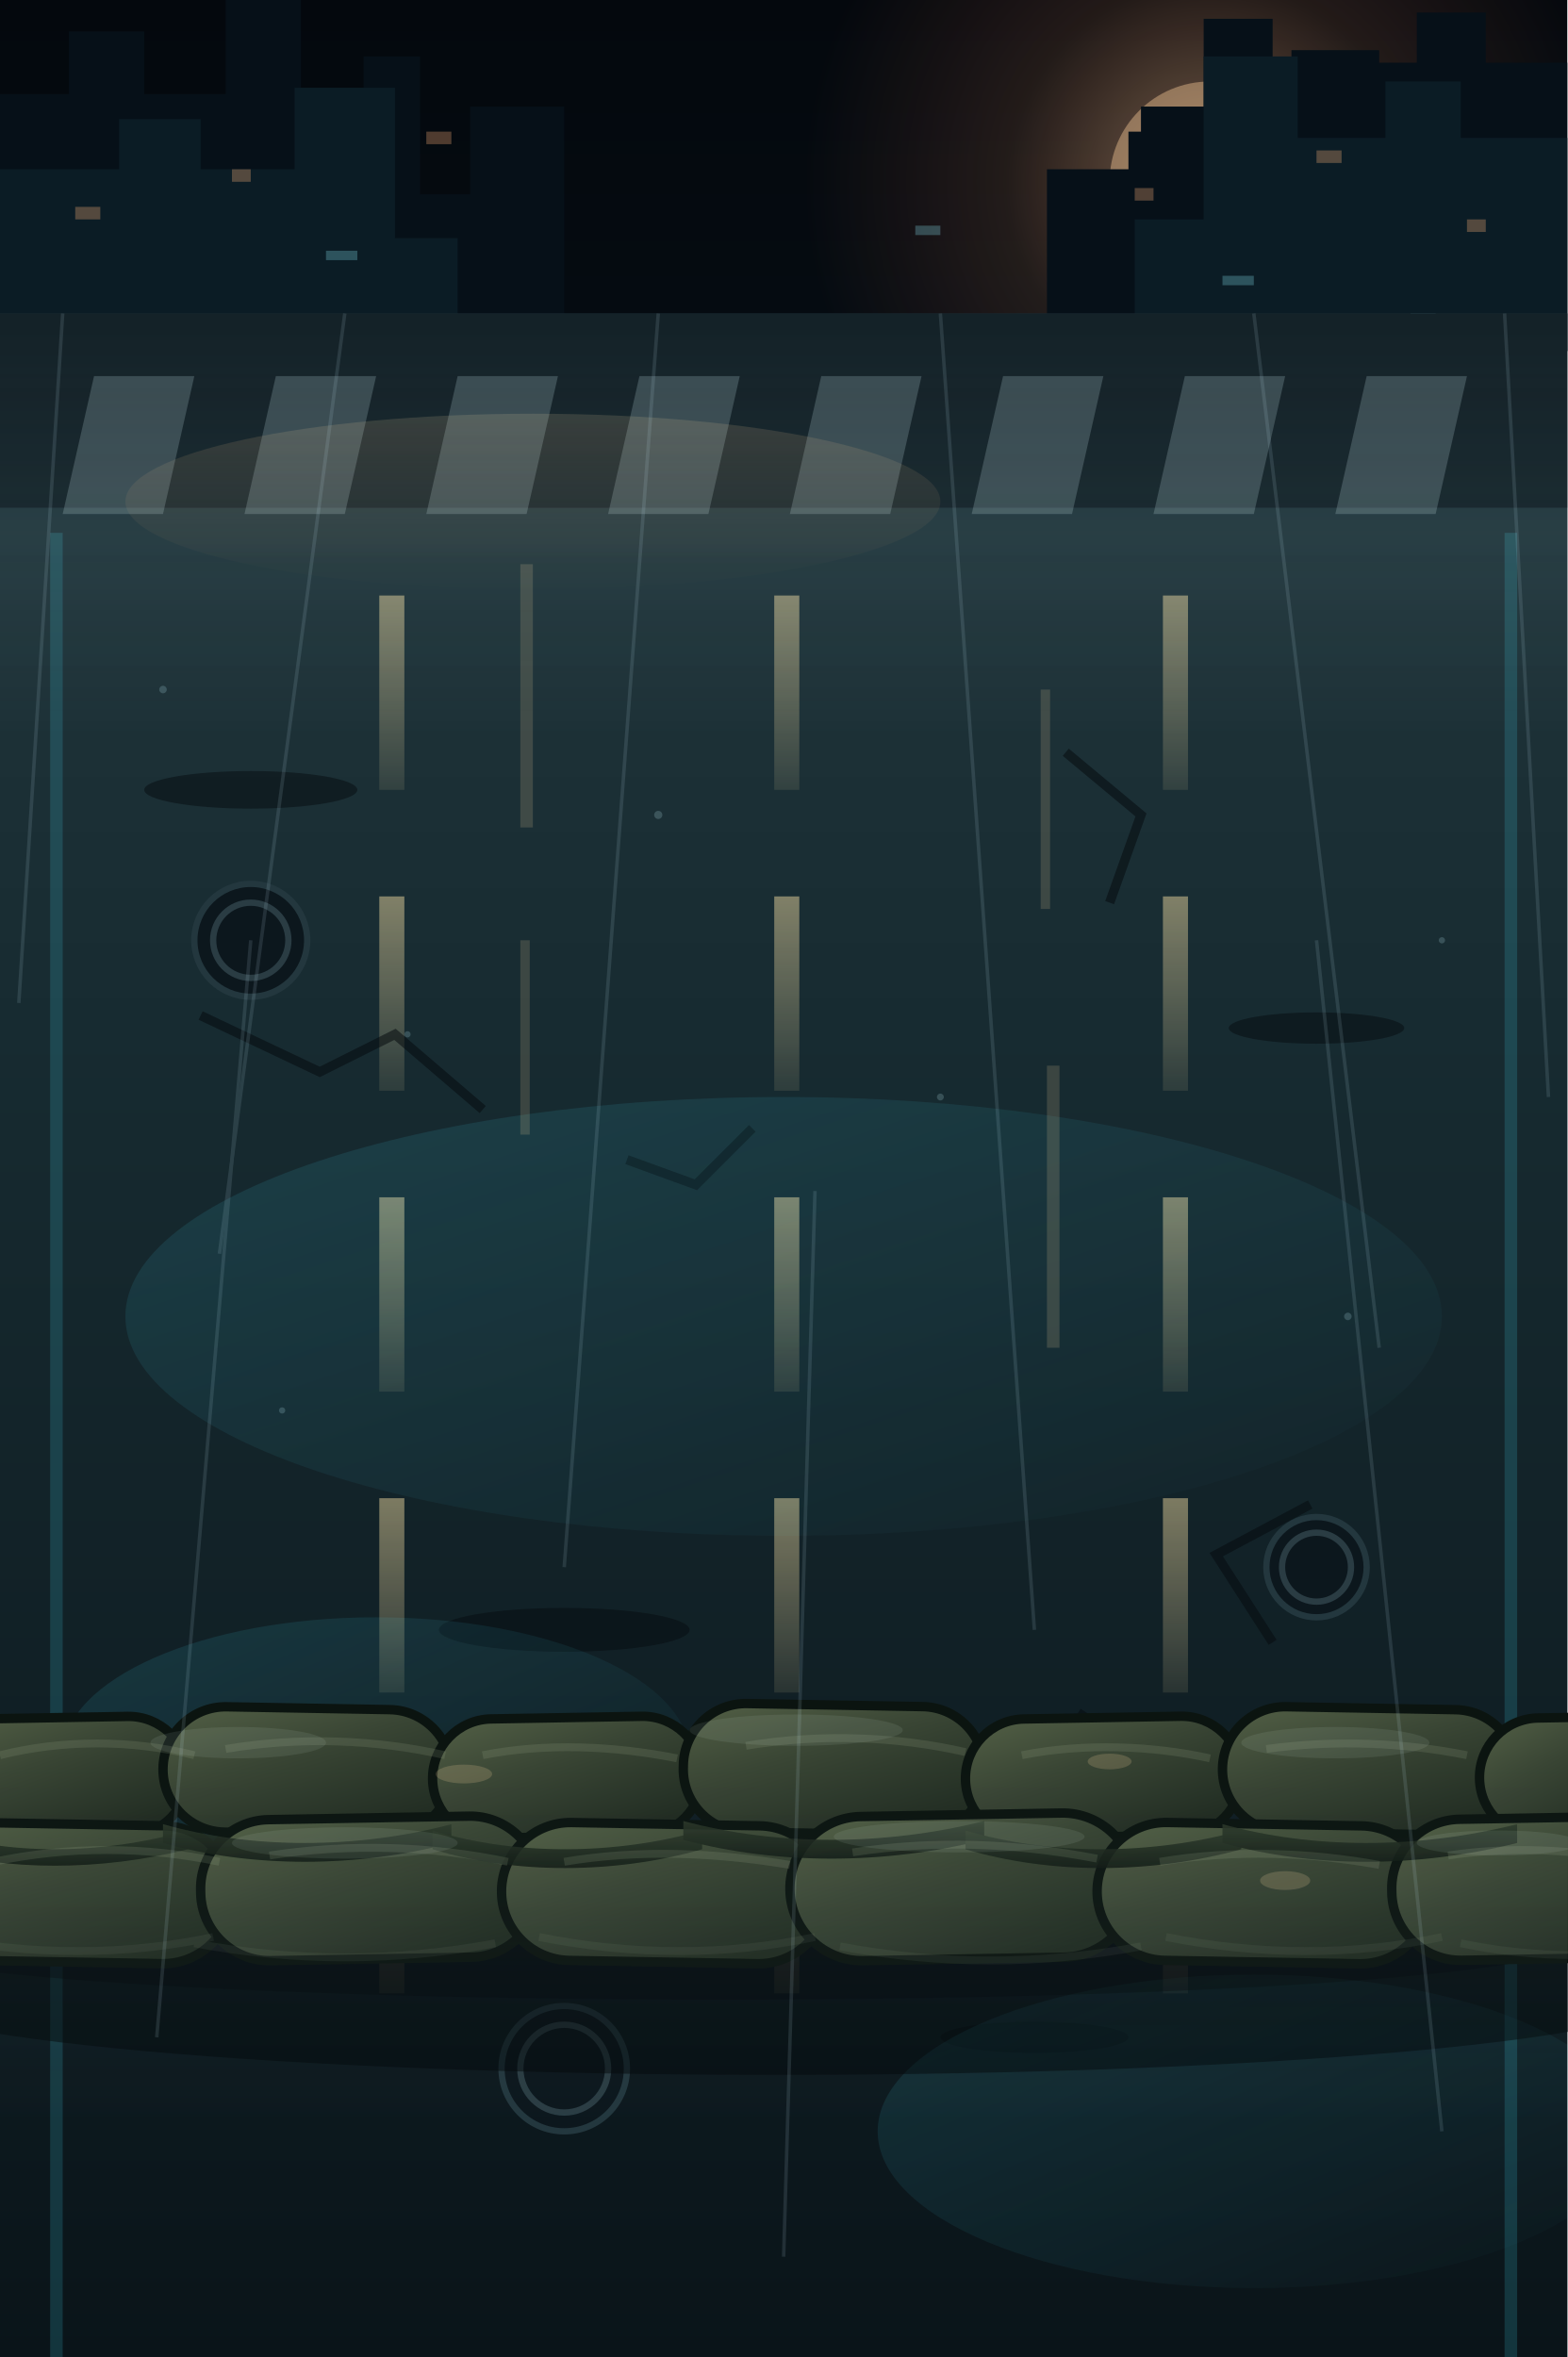
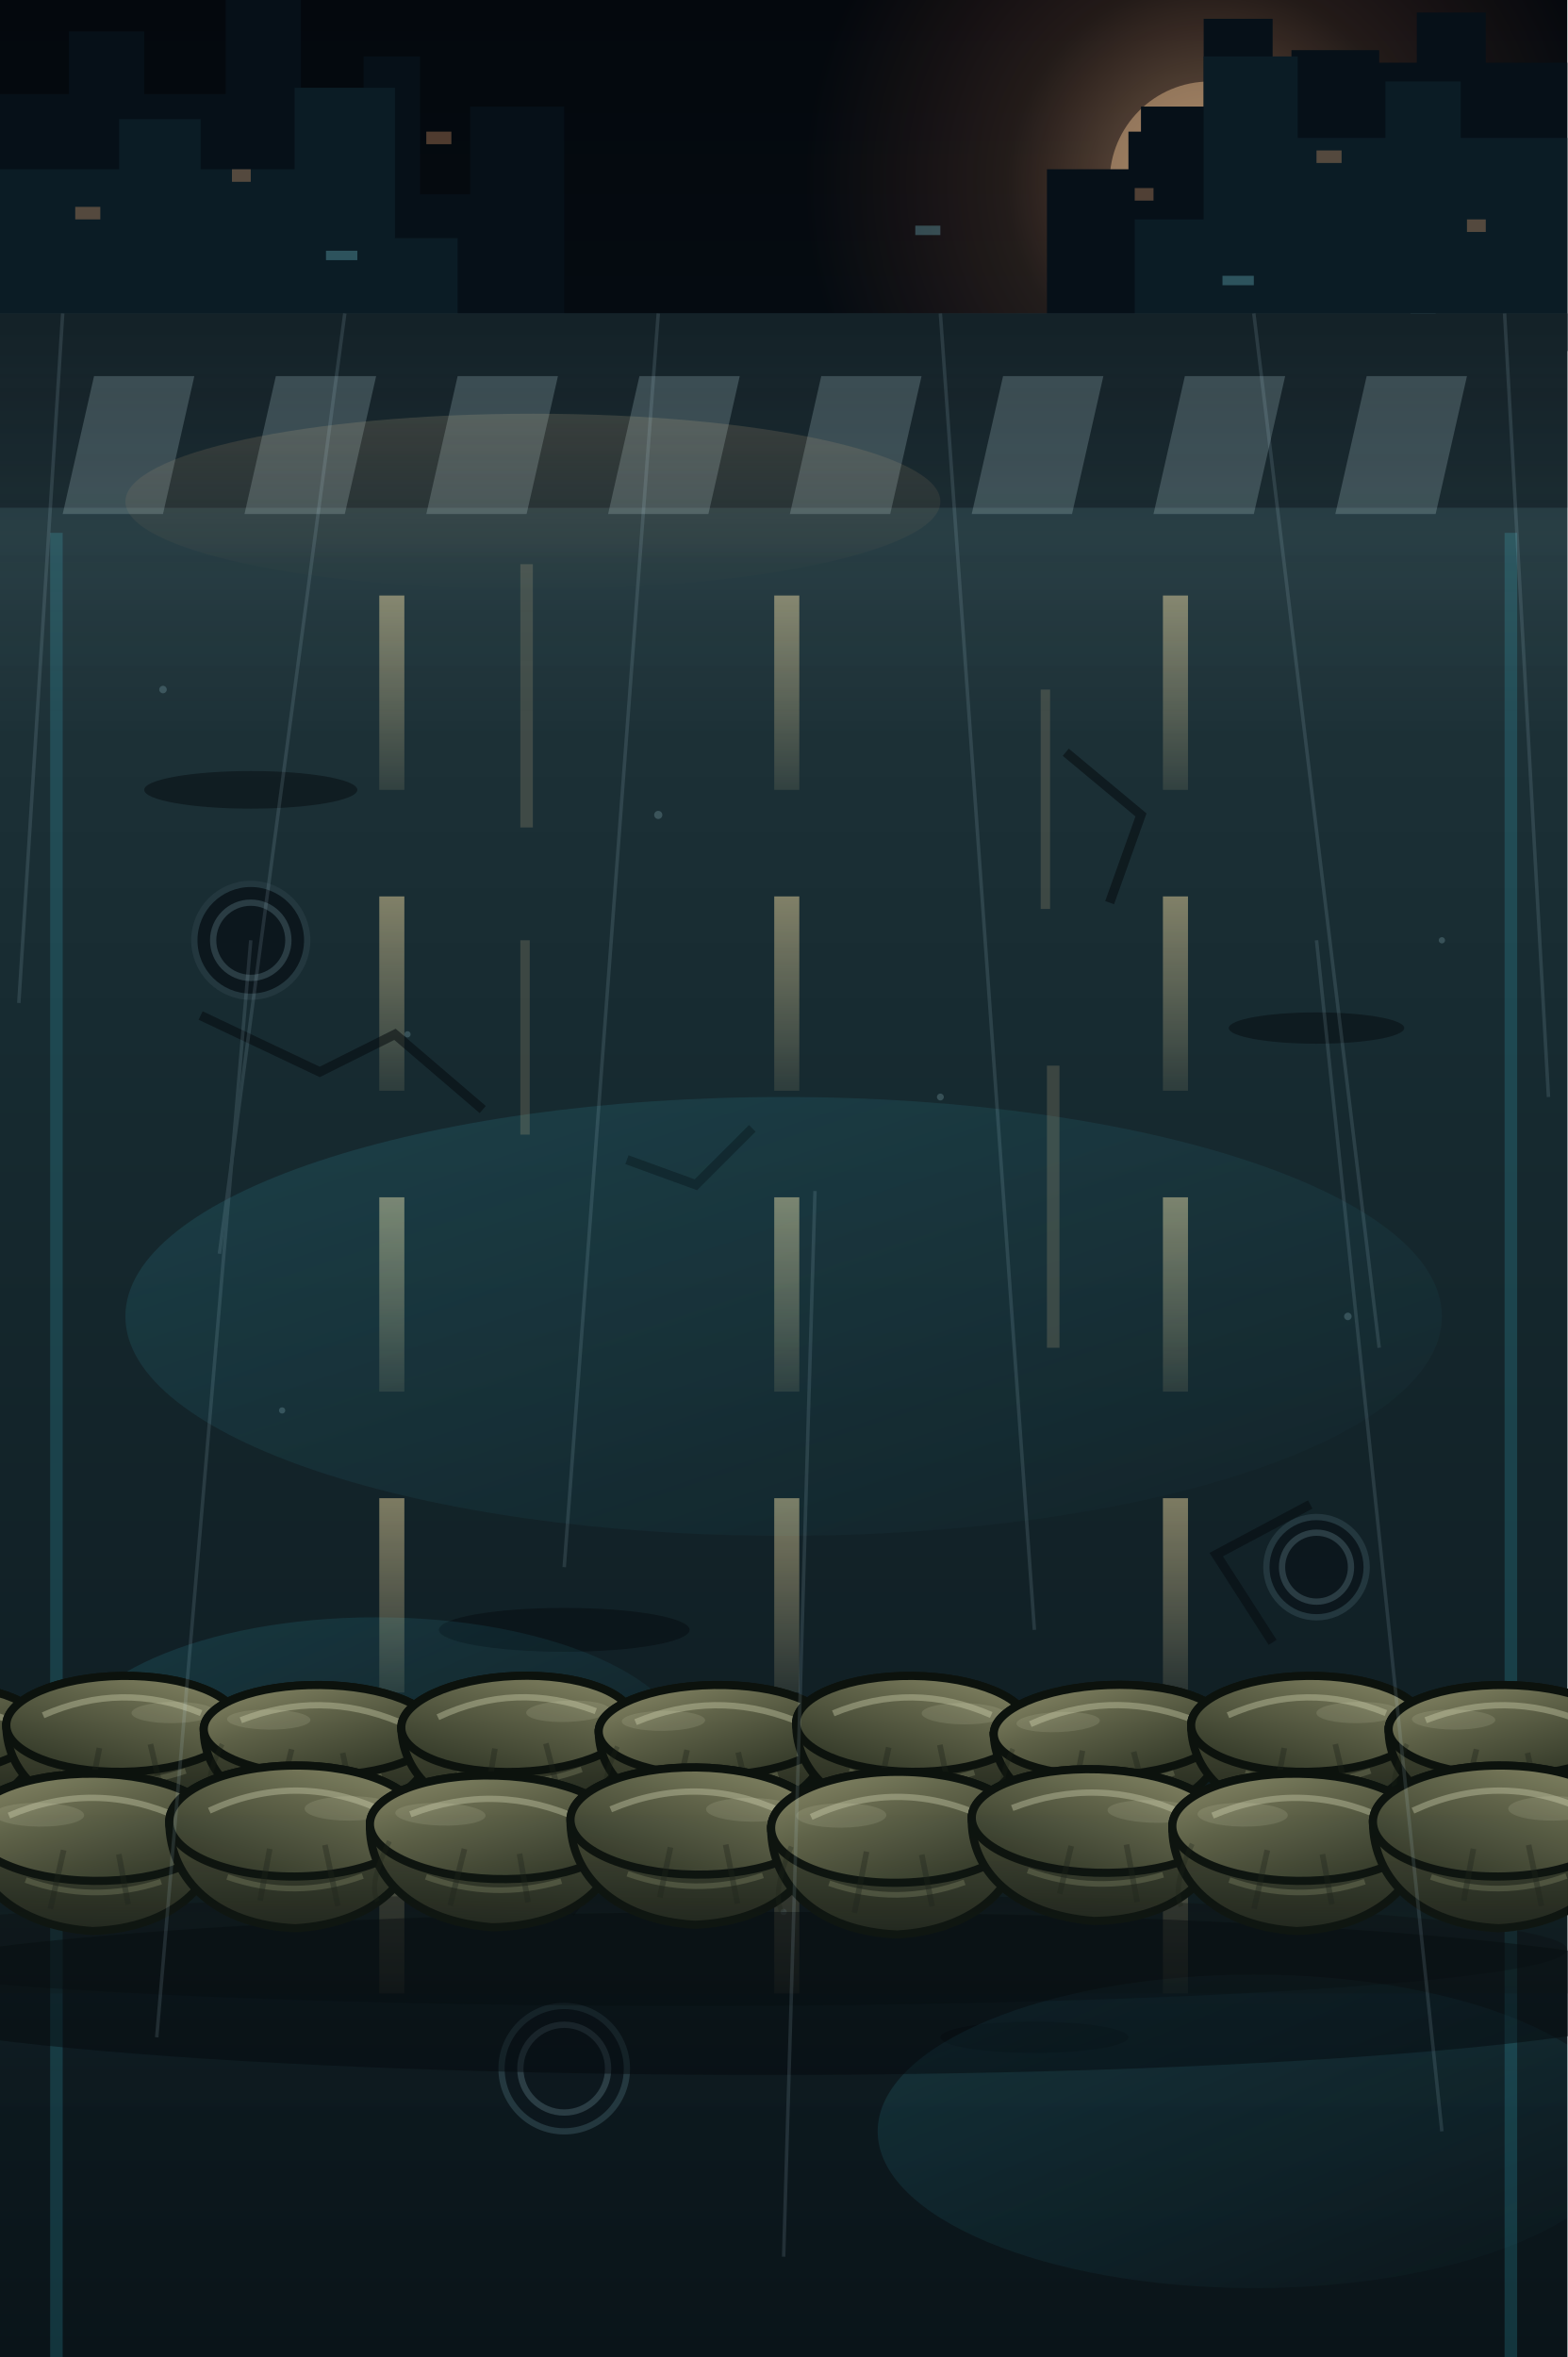
<svg xmlns="http://www.w3.org/2000/svg" width="500" height="752" viewBox="0 0 500 752">
  <defs>
    <linearGradient id="sky" x1="0" y1="0" x2="0" y2="1">
      <stop offset="0" stop-color="#04080d" />
      <stop offset="0.55" stop-color="#08151d" />
      <stop offset="1" stop-color="#10242c" />
    </linearGradient>
    <linearGradient id="road" x1="0" y1="0" x2="0" y2="1">
      <stop offset="0" stop-color="#24383e" />
      <stop offset="0.35" stop-color="#172b31" />
      <stop offset="1" stop-color="#0a1419" />
    </linearGradient>
    <radialGradient id="sun" cx="0.5" cy="0.5" r="0.5">
      <stop offset="0" stop-color="#ffd6a4" stop-opacity="0.45" />
      <stop offset="0.5" stop-color="#ff9d68" stop-opacity="0.12" />
      <stop offset="1" stop-color="#ff7a5c" stop-opacity="0" />
    </radialGradient>
    <linearGradient id="fog" x1="0" y1="0" x2="0" y2="1">
      <stop offset="0" stop-color="#b7e9f2" stop-opacity="0" />
      <stop offset="0.5" stop-color="#b7e9f2" stop-opacity="0.08" />
      <stop offset="1" stop-color="#b7e9f2" stop-opacity="0" />
    </linearGradient>
    <linearGradient id="wet" x1="0" y1="0" x2="1" y2="1">
      <stop offset="0" stop-color="#46e3ff" stop-opacity="0.12" />
      <stop offset="1" stop-color="#46e3ff" stop-opacity="0" />
    </linearGradient>
    <linearGradient id="warm" x1="0" y1="0" x2="0" y2="1">
      <stop offset="0" stop-color="#ffd9a1" stop-opacity="0.28" />
      <stop offset="1" stop-color="#ff9d5c" stop-opacity="0" />
    </linearGradient>
    <linearGradient id="line" x1="0" y1="0" x2="0" y2="1">
      <stop offset="0" stop-color="#ffe6a8" stop-opacity="0.45" />
      <stop offset="0.5" stop-color="#ffe6a8" stop-opacity="0.28" />
      <stop offset="1" stop-color="#ffe6a8" stop-opacity="0.1" />
    </linearGradient>
    <linearGradient id="bagTop" x1="0" y1="0" x2="0.7" y2="1">
-       <stop offset="0" stop-color="#536046" />
-       <stop offset="0.45" stop-color="#394534" />
-       <stop offset="1" stop-color="#1f2a20" />
+       <stop offset="0" stop-color="#8a8a68" />
+       <stop offset="0.45" stop-color="#5f6248" />
+       <stop offset="1" stop-color="#343a29" />
    </linearGradient>
    <linearGradient id="bagFront" x1="0" y1="0" x2="0" y2="1">
-       <stop offset="0" stop-color="#2b3829" />
-       <stop offset="1" stop-color="#101a14" />
+       <stop offset="0" stop-color="#4b4f38" />
+       <stop offset="1" stop-color="#20251b" />
    </linearGradient>
  </defs>
  <rect width="500" height="752" fill="url(#sky)" />
  <circle cx="386" cy="58" r="130" fill="url(#sun)" />
  <circle cx="386" cy="58" r="32" fill="#ffcf9a" opacity="0.4" />
  <g fill="#061018">
    <path d="M0 112V30h22V10h24v20h26V0h24v40h20V18h18v72h28v22z" />
    <path d="M500 112V20h-26V4h-22v16h-26v22h-20V6h-22v36h-24v40h-22v30z" />
    <path d="M66 112V62h34v-22h22v22h28V34h30v78z" />
    <path d="M334 112V54h30v-20h22v20h26v-38h28v58h26v38z" />
  </g>
  <g fill="#0b1c25">
    <path d="M0 112V54h38v-16h26v16h30V28h32v48h20v36z" />
    <path d="M500 112V44h-34V26h-24v18h-28V18h-30v52h-22v42z" />
  </g>
  <g fill="#ffb37a" opacity="0.3">
    <rect x="24" y="66" width="8" height="4" />
    <rect x="74" y="54" width="6" height="4" />
    <rect x="136" y="42" width="8" height="4" />
    <rect x="362" y="60" width="6" height="4" />
    <rect x="420" y="48" width="8" height="4" />
    <rect x="468" y="70" width="6" height="4" />
  </g>
  <g fill="#8ff0ff" opacity="0.26">
    <rect x="104" y="80" width="10" height="3" />
    <rect x="292" y="72" width="8" height="3" />
    <rect x="390" y="88" width="10" height="3" />
    <rect x="450" y="100" width="8" height="3" />
  </g>
  <path d="M0 100h500v652H0z" fill="url(#road)" />
  <path d="M0 100h500v62H0z" fill="#081116" opacity="0.55" />
  <g fill="#cfe9ef" opacity="0.2">
    <polygon points="30,120 62,120 52,164 20,164" />
    <polygon points="88,120 120,120 110,164 78,164" />
    <polygon points="146,120 178,120 168,164 136,164" />
    <polygon points="204,120 236,120 226,164 194,164" />
    <polygon points="262,120 294,120 284,164 252,164" />
    <polygon points="320,120 352,120 342,164 310,164" />
    <polygon points="378,120 410,120 400,164 368,164" />
    <polygon points="436,120 468,120 458,164 426,164" />
  </g>
  <g fill="url(#line)">
    <rect x="121" y="190" width="8" height="62" />
    <rect x="121" y="286" width="8" height="62" />
    <rect x="121" y="382" width="8" height="62" />
    <rect x="121" y="478" width="8" height="62" />
    <rect x="121" y="574" width="8" height="62" />
    <rect x="247" y="190" width="8" height="62" />
    <rect x="247" y="286" width="8" height="62" />
    <rect x="247" y="382" width="8" height="62" />
    <rect x="247" y="478" width="8" height="62" />
    <rect x="247" y="574" width="8" height="62" />
    <rect x="371" y="190" width="8" height="62" />
    <rect x="371" y="286" width="8" height="62" />
    <rect x="371" y="382" width="8" height="62" />
    <rect x="371" y="478" width="8" height="62" />
    <rect x="371" y="574" width="8" height="62" />
  </g>
  <g fill="#46e3ff" opacity="0.16">
    <rect x="16" y="170" width="4" height="582" />
    <rect x="480" y="170" width="4" height="582" />
  </g>
  <g fill="#050b0f" opacity="0.5">
    <ellipse cx="80" cy="252" rx="34" ry="6" />
    <ellipse cx="420" cy="328" rx="28" ry="5" />
    <ellipse cx="180" cy="520" rx="40" ry="7" />
    <ellipse cx="330" cy="650" rx="30" ry="5" />
  </g>
  <g fill="none" stroke="#050b0f" stroke-width="3" opacity="0.55">
    <path d="M64 324l38 18 24-12 28 24M418 480l-30 16 18 28M116 600l28-18 40 28M340 240l24 20-10 28" />
    <path d="M200 370l22 8 18-18M306 560l26 8 14-22" />
  </g>
  <g fill="#0c171d" stroke="#23373e" stroke-width="2">
    <circle cx="80" cy="300" r="18" />
    <circle cx="420" cy="500" r="16" />
    <circle cx="180" cy="660" r="20" />
  </g>
  <g fill="none" stroke="#47616a" stroke-width="2" opacity="0.5">
    <circle cx="80" cy="300" r="12" />
    <circle cx="420" cy="500" r="11" />
    <circle cx="180" cy="660" r="14" />
  </g>
  <g fill="url(#wet)">
    <ellipse cx="250" cy="420" rx="210" ry="70" />
    <ellipse cx="120" cy="560" rx="100" ry="44" />
    <ellipse cx="400" cy="680" rx="120" ry="50" />
  </g>
  <g fill="url(#warm)" opacity="0.5">
    <ellipse cx="170" cy="160" rx="130" ry="28" />
  </g>
  <g fill="#ffd9a1" opacity="0.16">
    <rect x="166" y="180" width="4" height="84" />
    <rect x="166" y="300" width="3" height="62" />
    <rect x="332" y="220" width="3" height="70" />
    <rect x="334" y="340" width="4" height="90" />
  </g>
  <g fill="#b9e8f2" opacity="0.2">
    <circle cx="52" cy="220" r="1.2" />
    <circle cx="130" cy="330" r="1" />
    <circle cx="210" cy="260" r="1.3" />
    <circle cx="300" cy="350" r="1.1" />
    <circle cx="430" cy="420" r="1.2" />
    <circle cx="90" cy="450" r="1" />
    <circle cx="360" cy="560" r="1.3" />
    <circle cx="250" cy="610" r="1" />
    <circle cx="460" cy="300" r="1" />
  </g>
  <g>
-     <ellipse cx="248" cy="636" rx="286" ry="26" fill="#02070a" opacity="0.5" />
-     <ellipse cx="230" cy="620" rx="270" ry="18" fill="#02070a" opacity="0.35" />
-     <g stroke="#0b1410" stroke-width="3">
-       <g>
-         <rect x="-22" y="548" width="82" height="38" rx="19" fill="url(#bagTop)" transform="rotate(-1 19 567)" />
-         <rect x="52" y="545" width="92" height="40" rx="20" fill="url(#bagTop)" transform="rotate(1 98 565)" />
-         <rect x="138" y="548" width="86" height="38" rx="19" fill="url(#bagTop)" transform="rotate(-1 181 567)" />
-         <rect x="218" y="544" width="96" height="41" rx="20" fill="url(#bagTop)" transform="rotate(1 266 564)" />
-         <rect x="308" y="548" width="88" height="38" rx="19" fill="url(#bagTop)" transform="rotate(-1 352 567)" />
-         <rect x="390" y="545" width="94" height="40" rx="20" fill="url(#bagTop)" transform="rotate(1 437 565)" />
-         <rect x="472" y="548" width="52" height="38" rx="19" fill="url(#bagTop)" transform="rotate(-1 498 567)" />
-       </g>
-       <g>
-         <rect x="-28" y="582" width="102" height="44" rx="22" fill="url(#bagTop)" transform="rotate(1 23 604)" />
-         <rect x="64" y="580" width="108" height="45" rx="22" fill="url(#bagTop)" transform="rotate(-1 118 602)" />
-         <rect x="160" y="582" width="104" height="44" rx="22" fill="url(#bagTop)" transform="rotate(1 212 604)" />
-         <rect x="252" y="579" width="110" height="46" rx="23" fill="url(#bagTop)" transform="rotate(-1 307 602)" />
-         <rect x="350" y="582" width="106" height="44" rx="22" fill="url(#bagTop)" transform="rotate(1 403 604)" />
-         <rect x="444" y="580" width="94" height="45" rx="22" fill="url(#bagTop)" transform="rotate(-1 491 602)" />
-       </g>
-     </g>
-     <g fill="url(#bagFront)" opacity="0.85">
-       <path d="M-22 584c24 8 54 8 82 0v6c-28 7-58 7-82 0z" />
-       <path d="M52 582c28 8 62 8 92 0v6c-30 8-64 8-92 0z" />
-       <path d="M138 584c26 8 58 8 86 0v6c-28 8-60 8-86 0z" />
-       <path d="M218 581c30 8 64 8 96 0v6c-32 8-66 8-96 0z" />
-       <path d="M308 584c27 8 59 8 88 0v6c-29 8-61 8-88 0z" />
-       <path d="M390 582c29 8 62 8 94 0v6c-32 8-65 8-94 0z" />
-     </g>
-     <g fill="none" stroke="#a6b595" stroke-width="2.5" opacity="0.16">
-       <path d="M0 560c20-5 42-5 62 0M72 558c24-4 48-3 70 2M154 560c20-4 42-3 62 1M238 557c24-4 48-3 70 2M326 560c20-4 42-3 60 1M404 558c22-3 44-2 64 2" />
-       <path d="M-2 594c24-5 48-5 72 0M86 592c26-4 52-3 76 2M180 594c24-4 48-3 72 1M272 591c26-4 52-3 78 2M370 594c24-4 48-3 70 1M462 592c20-3 40-2 60 2" />
-       <path d="M-20 618c30 6 60 6 88 0M62 620c32 6 64 6 96 0M172 618c30 6 60 6 88 0M268 621c32 6 64 6 96 0M372 618c30 6 60 6 88 0M466 620c24 5 48 5 70 0" opacity="0.5" />
-     </g>
-     <g fill="#d8eddc" opacity="0.09">
-       <ellipse cx="76" cy="556" rx="28" ry="5" />
-       <ellipse cx="254" cy="552" rx="34" ry="5" />
-       <ellipse cx="426" cy="556" rx="30" ry="5" />
-       <ellipse cx="110" cy="588" rx="36" ry="5" />
-       <ellipse cx="306" cy="586" rx="40" ry="5" />
-       <ellipse cx="478" cy="588" rx="26" ry="4" />
-     </g>
-     <g fill="#ffd9a1" opacity="0.18">
-       <ellipse cx="148" cy="566" rx="9" ry="3" />
-       <ellipse cx="354" cy="562" rx="7" ry="2.5" />
-       <ellipse cx="410" cy="600" rx="8" ry="3" />
+     <ellipse cx="245" cy="636" rx="300" ry="26" fill="#02070a" opacity="0.48" />
+     <ellipse cx="220" cy="622" rx="280" ry="18" fill="#02070a" opacity="0.32" />
+     <path d="M-10 552h520v84H-10z" fill="#0a0f0b" opacity="0.18" />
+     <g transform="translate(-24 552) rotate(-2.2) scale(1.0 1.0)">
+       <ellipse cx="0" cy="0" rx="37.0" ry="14.4" fill="url(#bagFront)" stroke="#0c120d" stroke-width="2.6" />
+       <path d="M-37.0 0 C-37.0 15.4 -22.9 26.9 0 27.8 C22.9 26.9 37.0 15.4 37.0 0 C21.5 -6.0 -21.5 -6.0 -37.0 0 Z" fill="url(#bagFront)" stroke="#0c120d" stroke-width="2.6" />
+       <ellipse cx="0" cy="0" rx="37.0" ry="14.4" fill="url(#bagTop)" stroke="#0c120d" stroke-width="2.6" />
+       <path d="M-25.2 -2.9 Q0 -13.0 25.2 -2.9" fill="none" stroke="#d3d5b1" stroke-width="2" opacity="0.38" />
+       <path d="M-20.0 14.4 Q0 20.6 20.0 14.4" fill="none" stroke="#9a9d7b" stroke-width="1.8" opacity="0.28" />
+       <path d="M-8.9 6.2 l-3.7 15.8 M7.4 7.2 l3.0 13.4" stroke="#1a2016" stroke-width="1.8" opacity="0.35" />
+       <path d="M-31.1 4.8 Q-37.0 16.8 -34.0 21.6" fill="none" stroke="#1a2016" stroke-width="1.6" opacity="0.28" />
+       <ellipse cx="-16.3" cy="-3.2" rx="13.3" ry="3.2" fill="#f0efcf" opacity="0.12" />
+     </g>
+     <g transform="translate(39 550) rotate(-0.8) scale(-1.0 1.0)">
+       <ellipse cx="0" cy="0" rx="37.0" ry="15.3" fill="url(#bagFront)" stroke="#0c120d" stroke-width="2.6" />
+       <path d="M-37.0 0 C-37.0 16.3 -22.9 28.6 0 29.6 C22.9 28.6 37.0 16.3 37.0 0 C21.5 -6.4 -21.5 -6.4 -37.0 0 Z" fill="url(#bagFront)" stroke="#0c120d" stroke-width="2.6" />
+       <ellipse cx="0" cy="0" rx="37.0" ry="15.3" fill="url(#bagTop)" stroke="#0c120d" stroke-width="2.6" />
+       <path d="M-25.2 -3.1 Q0 -13.8 25.2 -3.1" fill="none" stroke="#d3d5b1" stroke-width="2" opacity="0.38" />
+       <path d="M-20.0 15.3 Q0 21.9 20.0 15.3" fill="none" stroke="#9a9d7b" stroke-width="1.8" opacity="0.28" />
+       <path d="M-8.9 6.6 l-3.7 16.8 M7.4 7.6 l3.0 14.3" stroke="#1a2016" stroke-width="1.8" opacity="0.35" />
+       <path d="M-31.1 5.1 Q-37.0 17.8 -34.0 22.9" fill="none" stroke="#1a2016" stroke-width="1.6" opacity="0.28" />
+       <ellipse cx="-16.3" cy="-3.4" rx="13.3" ry="3.4" fill="#f0efcf" opacity="0.12" />
+     </g>
+     <g transform="translate(102 552) rotate(0.6) scale(1.0 1.0)">
+       <ellipse cx="0" cy="0" rx="37.0" ry="14.4" fill="url(#bagFront)" stroke="#0c120d" stroke-width="2.6" />
+       <path d="M-37.0 0 C-37.0 15.4 -22.9 26.9 0 27.8 C22.9 26.9 37.0 15.4 37.0 0 C21.5 -6.0 -21.5 -6.0 -37.0 0 Z" fill="url(#bagFront)" stroke="#0c120d" stroke-width="2.6" />
+       <ellipse cx="0" cy="0" rx="37.0" ry="14.4" fill="url(#bagTop)" stroke="#0c120d" stroke-width="2.6" />
+       <path d="M-25.2 -2.9 Q0 -13.0 25.2 -2.9" fill="none" stroke="#d3d5b1" stroke-width="2" opacity="0.38" />
+       <path d="M-20.0 14.4 Q0 20.6 20.0 14.4" fill="none" stroke="#9a9d7b" stroke-width="1.8" opacity="0.28" />
+       <path d="M-8.9 6.2 l-3.7 15.8 M7.4 7.2 l3.0 13.4" stroke="#1a2016" stroke-width="1.8" opacity="0.35" />
+       <path d="M-31.1 4.8 Q-37.0 16.8 -34.0 21.6" fill="none" stroke="#1a2016" stroke-width="1.6" opacity="0.28" />
+       <ellipse cx="-16.3" cy="-3.2" rx="13.3" ry="3.2" fill="#f0efcf" opacity="0.12" />
+     </g>
+     <g transform="translate(165 550) rotate(-2.2) scale(-1.0 1.0)">
+       <ellipse cx="0" cy="0" rx="37.0" ry="15.3" fill="url(#bagFront)" stroke="#0c120d" stroke-width="2.6" />
+       <path d="M-37.0 0 C-37.0 16.3 -22.9 28.6 0 29.6 C22.9 28.6 37.0 16.3 37.0 0 C21.5 -6.4 -21.5 -6.4 -37.0 0 Z" fill="url(#bagFront)" stroke="#0c120d" stroke-width="2.6" />
+       <ellipse cx="0" cy="0" rx="37.0" ry="15.3" fill="url(#bagTop)" stroke="#0c120d" stroke-width="2.6" />
+       <path d="M-25.2 -3.1 Q0 -13.8 25.2 -3.1" fill="none" stroke="#d3d5b1" stroke-width="2" opacity="0.38" />
+       <path d="M-20.0 15.3 Q0 21.9 20.0 15.3" fill="none" stroke="#9a9d7b" stroke-width="1.8" opacity="0.28" />
+       <path d="M-8.9 6.6 l-3.7 16.8 M7.4 7.6 l3.0 14.3" stroke="#1a2016" stroke-width="1.8" opacity="0.35" />
+       <path d="M-31.1 5.1 Q-37.0 17.8 -34.0 22.9" fill="none" stroke="#1a2016" stroke-width="1.6" opacity="0.28" />
+       <ellipse cx="-16.3" cy="-3.4" rx="13.3" ry="3.4" fill="#f0efcf" opacity="0.12" />
+     </g>
+     <g transform="translate(228 552) rotate(-0.8) scale(1.0 1.0)">
+       <ellipse cx="0" cy="0" rx="37.0" ry="14.4" fill="url(#bagFront)" stroke="#0c120d" stroke-width="2.6" />
+       <path d="M-37.0 0 C-37.0 15.4 -22.9 26.9 0 27.8 C22.9 26.9 37.0 15.4 37.0 0 C21.5 -6.0 -21.5 -6.0 -37.0 0 Z" fill="url(#bagFront)" stroke="#0c120d" stroke-width="2.6" />
+       <ellipse cx="0" cy="0" rx="37.0" ry="14.4" fill="url(#bagTop)" stroke="#0c120d" stroke-width="2.6" />
+       <path d="M-25.2 -2.9 Q0 -13.0 25.2 -2.9" fill="none" stroke="#d3d5b1" stroke-width="2" opacity="0.38" />
+       <path d="M-20.0 14.4 Q0 20.6 20.0 14.4" fill="none" stroke="#9a9d7b" stroke-width="1.8" opacity="0.28" />
+       <path d="M-8.9 6.2 l-3.7 15.8 M7.4 7.2 l3.0 13.4" stroke="#1a2016" stroke-width="1.8" opacity="0.35" />
+       <path d="M-31.1 4.8 Q-37.0 16.8 -34.0 21.6" fill="none" stroke="#1a2016" stroke-width="1.6" opacity="0.28" />
+       <ellipse cx="-16.3" cy="-3.2" rx="13.3" ry="3.2" fill="#f0efcf" opacity="0.12" />
+     </g>
+     <g transform="translate(291 550) rotate(0.6) scale(-1.0 1.0)">
+       <ellipse cx="0" cy="0" rx="37.0" ry="15.3" fill="url(#bagFront)" stroke="#0c120d" stroke-width="2.6" />
+       <path d="M-37.0 0 C-37.0 16.3 -22.9 28.6 0 29.6 C22.9 28.6 37.0 16.3 37.0 0 C21.5 -6.4 -21.5 -6.4 -37.0 0 Z" fill="url(#bagFront)" stroke="#0c120d" stroke-width="2.6" />
+       <ellipse cx="0" cy="0" rx="37.0" ry="15.3" fill="url(#bagTop)" stroke="#0c120d" stroke-width="2.6" />
+       <path d="M-25.2 -3.1 Q0 -13.8 25.2 -3.1" fill="none" stroke="#d3d5b1" stroke-width="2" opacity="0.38" />
+       <path d="M-20.0 15.3 Q0 21.9 20.0 15.3" fill="none" stroke="#9a9d7b" stroke-width="1.8" opacity="0.28" />
+       <path d="M-8.9 6.6 l-3.7 16.8 M7.4 7.6 l3.0 14.3" stroke="#1a2016" stroke-width="1.8" opacity="0.35" />
+       <path d="M-31.1 5.1 Q-37.0 17.8 -34.0 22.9" fill="none" stroke="#1a2016" stroke-width="1.6" opacity="0.28" />
+       <ellipse cx="-16.3" cy="-3.4" rx="13.3" ry="3.4" fill="#f0efcf" opacity="0.12" />
+     </g>
+     <g transform="translate(354 552) rotate(-2.2) scale(1.0 1.0)">
+       <ellipse cx="0" cy="0" rx="37.0" ry="14.4" fill="url(#bagFront)" stroke="#0c120d" stroke-width="2.6" />
+       <path d="M-37.0 0 C-37.0 15.4 -22.9 26.9 0 27.8 C22.9 26.9 37.0 15.4 37.0 0 C21.5 -6.0 -21.5 -6.0 -37.0 0 Z" fill="url(#bagFront)" stroke="#0c120d" stroke-width="2.6" />
+       <ellipse cx="0" cy="0" rx="37.0" ry="14.4" fill="url(#bagTop)" stroke="#0c120d" stroke-width="2.6" />
+       <path d="M-25.2 -2.9 Q0 -13.0 25.2 -2.9" fill="none" stroke="#d3d5b1" stroke-width="2" opacity="0.38" />
+       <path d="M-20.0 14.4 Q0 20.6 20.0 14.4" fill="none" stroke="#9a9d7b" stroke-width="1.8" opacity="0.28" />
+       <path d="M-8.9 6.2 l-3.7 15.8 M7.4 7.2 l3.0 13.4" stroke="#1a2016" stroke-width="1.8" opacity="0.35" />
+       <path d="M-31.1 4.8 Q-37.0 16.8 -34.0 21.6" fill="none" stroke="#1a2016" stroke-width="1.6" opacity="0.28" />
+       <ellipse cx="-16.3" cy="-3.2" rx="13.3" ry="3.2" fill="#f0efcf" opacity="0.12" />
+     </g>
+     <g transform="translate(417 550) rotate(-0.8) scale(-1.0 1.0)">
+       <ellipse cx="0" cy="0" rx="37.0" ry="15.3" fill="url(#bagFront)" stroke="#0c120d" stroke-width="2.6" />
+       <path d="M-37.0 0 C-37.0 16.3 -22.9 28.6 0 29.6 C22.9 28.6 37.0 16.3 37.0 0 C21.5 -6.4 -21.5 -6.4 -37.0 0 Z" fill="url(#bagFront)" stroke="#0c120d" stroke-width="2.6" />
+       <ellipse cx="0" cy="0" rx="37.0" ry="15.3" fill="url(#bagTop)" stroke="#0c120d" stroke-width="2.6" />
+       <path d="M-25.2 -3.1 Q0 -13.8 25.2 -3.1" fill="none" stroke="#d3d5b1" stroke-width="2" opacity="0.38" />
+       <path d="M-20.0 15.3 Q0 21.9 20.0 15.3" fill="none" stroke="#9a9d7b" stroke-width="1.8" opacity="0.28" />
+       <path d="M-8.9 6.6 l-3.7 16.8 M7.4 7.6 l3.0 14.3" stroke="#1a2016" stroke-width="1.8" opacity="0.35" />
+       <path d="M-31.1 5.1 Q-37.0 17.8 -34.0 22.9" fill="none" stroke="#1a2016" stroke-width="1.6" opacity="0.28" />
+       <ellipse cx="-16.3" cy="-3.4" rx="13.3" ry="3.4" fill="#f0efcf" opacity="0.12" />
+     </g>
+     <g transform="translate(480 552) rotate(0.6) scale(1.0 1.0)">
+       <ellipse cx="0" cy="0" rx="37.0" ry="14.4" fill="url(#bagFront)" stroke="#0c120d" stroke-width="2.6" />
+       <path d="M-37.0 0 C-37.0 15.4 -22.9 26.9 0 27.8 C22.9 26.9 37.0 15.4 37.0 0 C21.5 -6.0 -21.5 -6.0 -37.0 0 Z" fill="url(#bagFront)" stroke="#0c120d" stroke-width="2.6" />
+       <ellipse cx="0" cy="0" rx="37.0" ry="14.4" fill="url(#bagTop)" stroke="#0c120d" stroke-width="2.6" />
+       <path d="M-25.2 -2.9 Q0 -13.0 25.2 -2.9" fill="none" stroke="#d3d5b1" stroke-width="2" opacity="0.38" />
+       <path d="M-20.0 14.4 Q0 20.6 20.0 14.4" fill="none" stroke="#9a9d7b" stroke-width="1.8" opacity="0.28" />
+       <path d="M-8.9 6.2 l-3.7 15.8 M7.4 7.2 l3.0 13.4" stroke="#1a2016" stroke-width="1.8" opacity="0.35" />
+       <path d="M-31.1 4.8 Q-37.0 16.8 -34.0 21.6" fill="none" stroke="#1a2016" stroke-width="1.6" opacity="0.28" />
+       <ellipse cx="-16.3" cy="-3.2" rx="13.3" ry="3.2" fill="#f0efcf" opacity="0.12" />
+     </g>
+     <g transform="translate(-34 581) rotate(1.8) scale(-1.0 1.0)">
+       <ellipse cx="0" cy="0" rx="40.0" ry="16.5" fill="url(#bagFront)" stroke="#0c120d" stroke-width="2.6" />
+       <path d="M-40.0 0 C-40.0 17.6 -24.8 30.8 0 31.9 C24.8 30.8 40.0 17.6 40.0 0 C23.2 -6.9 -23.2 -6.9 -40.0 0 Z" fill="url(#bagFront)" stroke="#0c120d" stroke-width="2.6" />
+       <ellipse cx="0" cy="0" rx="40.0" ry="16.5" fill="url(#bagTop)" stroke="#0c120d" stroke-width="2.6" />
+       <path d="M-27.2 -3.3 Q0 -14.8 27.2 -3.3" fill="none" stroke="#d3d5b1" stroke-width="2" opacity="0.38" />
+       <path d="M-21.6 16.5 Q0 23.6 21.6 16.5" fill="none" stroke="#9a9d7b" stroke-width="1.8" opacity="0.28" />
+       <path d="M-9.6 7.2 l-4.0 18.2 M8.0 8.2 l3.2 15.4" stroke="#1a2016" stroke-width="1.8" opacity="0.35" />
+       <path d="M-33.6 5.5 Q-40.0 19.2 -36.8 24.8" fill="none" stroke="#1a2016" stroke-width="1.6" opacity="0.28" />
+       <ellipse cx="-17.6" cy="-3.6" rx="14.4" ry="3.6" fill="#f0efcf" opacity="0.12" />
+     </g>
+     <g transform="translate(30 583) rotate(0.7) scale(1.0 1.0)">
+       <ellipse cx="0" cy="0" rx="40.0" ry="17.1" fill="url(#bagFront)" stroke="#0c120d" stroke-width="2.6" />
+       <path d="M-40.0 0 C-40.0 18.2 -24.8 31.9 0 33.1 C24.8 31.9 40.0 18.2 40.0 0 C23.2 -7.2 -23.2 -7.2 -40.0 0 Z" fill="url(#bagFront)" stroke="#0c120d" stroke-width="2.6" />
+       <ellipse cx="0" cy="0" rx="40.0" ry="17.1" fill="url(#bagTop)" stroke="#0c120d" stroke-width="2.6" />
+       <path d="M-27.2 -3.4 Q0 -15.4 27.2 -3.4" fill="none" stroke="#d3d5b1" stroke-width="2" opacity="0.38" />
+       <path d="M-21.6 17.1 Q0 24.5 21.6 17.1" fill="none" stroke="#9a9d7b" stroke-width="1.8" opacity="0.28" />
+       <path d="M-9.6 7.4 l-4.0 18.8 M8.0 8.5 l3.2 16.0" stroke="#1a2016" stroke-width="1.8" opacity="0.35" />
+       <path d="M-33.6 5.7 Q-40.0 19.9 -36.8 25.7" fill="none" stroke="#1a2016" stroke-width="1.6" opacity="0.28" />
+       <ellipse cx="-17.6" cy="-3.8" rx="14.4" ry="3.8" fill="#f0efcf" opacity="0.12" />
+     </g>
+     <g transform="translate(94 581) rotate(-0.4) scale(-1.0 1.0)">
+       <ellipse cx="0" cy="0" rx="40.0" ry="17.7" fill="url(#bagFront)" stroke="#0c120d" stroke-width="2.6" />
+       <path d="M-40.0 0 C-40.0 18.9 -24.8 33.0 0 34.2 C24.8 33.0 40.0 18.9 40.0 0 C23.2 -7.4 -23.2 -7.4 -40.0 0 Z" fill="url(#bagFront)" stroke="#0c120d" stroke-width="2.6" />
+       <ellipse cx="0" cy="0" rx="40.0" ry="17.7" fill="url(#bagTop)" stroke="#0c120d" stroke-width="2.6" />
+       <path d="M-27.2 -3.5 Q0 -15.9 27.2 -3.5" fill="none" stroke="#d3d5b1" stroke-width="2" opacity="0.38" />
+       <path d="M-21.6 17.7 Q0 25.4 21.6 17.7" fill="none" stroke="#9a9d7b" stroke-width="1.8" opacity="0.28" />
+       <path d="M-9.6 7.7 l-4.0 19.5 M8.0 8.8 l3.2 16.5" stroke="#1a2016" stroke-width="1.8" opacity="0.35" />
+       <path d="M-33.6 5.9 Q-40.0 20.6 -36.8 26.6" fill="none" stroke="#1a2016" stroke-width="1.6" opacity="0.28" />
+       <ellipse cx="-17.6" cy="-3.9" rx="14.4" ry="3.9" fill="#f0efcf" opacity="0.12" />
+     </g>
+     <g transform="translate(158 583) rotate(1.8) scale(1.0 1.0)">
+       <ellipse cx="0" cy="0" rx="40.0" ry="16.5" fill="url(#bagFront)" stroke="#0c120d" stroke-width="2.6" />
+       <path d="M-40.0 0 C-40.0 17.6 -24.8 30.8 0 31.9 C24.8 30.8 40.0 17.6 40.0 0 C23.2 -6.9 -23.2 -6.9 -40.0 0 Z" fill="url(#bagFront)" stroke="#0c120d" stroke-width="2.6" />
+       <ellipse cx="0" cy="0" rx="40.0" ry="16.5" fill="url(#bagTop)" stroke="#0c120d" stroke-width="2.6" />
+       <path d="M-27.2 -3.3 Q0 -14.8 27.2 -3.3" fill="none" stroke="#d3d5b1" stroke-width="2" opacity="0.38" />
+       <path d="M-21.6 16.5 Q0 23.6 21.6 16.5" fill="none" stroke="#9a9d7b" stroke-width="1.8" opacity="0.28" />
+       <path d="M-9.6 7.2 l-4.0 18.2 M8.0 8.2 l3.2 15.4" stroke="#1a2016" stroke-width="1.8" opacity="0.35" />
+       <path d="M-33.6 5.5 Q-40.0 19.2 -36.8 24.8" fill="none" stroke="#1a2016" stroke-width="1.6" opacity="0.28" />
+       <ellipse cx="-17.6" cy="-3.6" rx="14.4" ry="3.6" fill="#f0efcf" opacity="0.12" />
+     </g>
+     <g transform="translate(222 581) rotate(0.7) scale(-1.0 1.0)">
+       <ellipse cx="0" cy="0" rx="40.0" ry="17.1" fill="url(#bagFront)" stroke="#0c120d" stroke-width="2.6" />
+       <path d="M-40.0 0 C-40.0 18.2 -24.8 31.9 0 33.1 C24.8 31.9 40.0 18.2 40.0 0 C23.2 -7.2 -23.2 -7.2 -40.0 0 Z" fill="url(#bagFront)" stroke="#0c120d" stroke-width="2.6" />
+       <ellipse cx="0" cy="0" rx="40.0" ry="17.1" fill="url(#bagTop)" stroke="#0c120d" stroke-width="2.6" />
+       <path d="M-27.2 -3.4 Q0 -15.4 27.2 -3.4" fill="none" stroke="#d3d5b1" stroke-width="2" opacity="0.38" />
+       <path d="M-21.6 17.1 Q0 24.5 21.6 17.1" fill="none" stroke="#9a9d7b" stroke-width="1.8" opacity="0.28" />
+       <path d="M-9.6 7.4 l-4.0 18.8 M8.0 8.5 l3.2 16.0" stroke="#1a2016" stroke-width="1.8" opacity="0.35" />
+       <path d="M-33.6 5.7 Q-40.0 19.9 -36.8 25.7" fill="none" stroke="#1a2016" stroke-width="1.6" opacity="0.28" />
+       <ellipse cx="-17.6" cy="-3.8" rx="14.4" ry="3.8" fill="#f0efcf" opacity="0.12" />
+     </g>
+     <g transform="translate(286 583) rotate(-0.4) scale(1.0 1.0)">
+       <ellipse cx="0" cy="0" rx="40.0" ry="17.7" fill="url(#bagFront)" stroke="#0c120d" stroke-width="2.6" />
+       <path d="M-40.0 0 C-40.0 18.9 -24.8 33.0 0 34.2 C24.8 33.0 40.0 18.9 40.0 0 C23.2 -7.4 -23.2 -7.4 -40.0 0 Z" fill="url(#bagFront)" stroke="#0c120d" stroke-width="2.6" />
+       <ellipse cx="0" cy="0" rx="40.0" ry="17.7" fill="url(#bagTop)" stroke="#0c120d" stroke-width="2.6" />
+       <path d="M-27.2 -3.5 Q0 -15.9 27.2 -3.5" fill="none" stroke="#d3d5b1" stroke-width="2" opacity="0.38" />
+       <path d="M-21.6 17.7 Q0 25.4 21.6 17.7" fill="none" stroke="#9a9d7b" stroke-width="1.8" opacity="0.28" />
+       <path d="M-9.6 7.7 l-4.0 19.5 M8.0 8.8 l3.2 16.5" stroke="#1a2016" stroke-width="1.8" opacity="0.35" />
+       <path d="M-33.6 5.9 Q-40.0 20.6 -36.8 26.6" fill="none" stroke="#1a2016" stroke-width="1.6" opacity="0.28" />
+       <ellipse cx="-17.6" cy="-3.9" rx="14.4" ry="3.9" fill="#f0efcf" opacity="0.12" />
+     </g>
+     <g transform="translate(350 581) rotate(1.8) scale(-1.0 1.0)">
+       <ellipse cx="0" cy="0" rx="40.0" ry="16.5" fill="url(#bagFront)" stroke="#0c120d" stroke-width="2.6" />
+       <path d="M-40.0 0 C-40.0 17.6 -24.8 30.8 0 31.9 C24.8 30.8 40.0 17.6 40.0 0 C23.2 -6.9 -23.2 -6.9 -40.0 0 Z" fill="url(#bagFront)" stroke="#0c120d" stroke-width="2.6" />
+       <ellipse cx="0" cy="0" rx="40.0" ry="16.5" fill="url(#bagTop)" stroke="#0c120d" stroke-width="2.6" />
+       <path d="M-27.2 -3.3 Q0 -14.8 27.2 -3.3" fill="none" stroke="#d3d5b1" stroke-width="2" opacity="0.38" />
+       <path d="M-21.6 16.5 Q0 23.6 21.6 16.5" fill="none" stroke="#9a9d7b" stroke-width="1.8" opacity="0.28" />
+       <path d="M-9.6 7.2 l-4.0 18.2 M8.0 8.2 l3.2 15.4" stroke="#1a2016" stroke-width="1.8" opacity="0.35" />
+       <path d="M-33.6 5.5 Q-40.0 19.2 -36.8 24.8" fill="none" stroke="#1a2016" stroke-width="1.6" opacity="0.28" />
+       <ellipse cx="-17.6" cy="-3.6" rx="14.4" ry="3.6" fill="#f0efcf" opacity="0.12" />
+     </g>
+     <g transform="translate(414 583) rotate(0.7) scale(1.0 1.0)">
+       <ellipse cx="0" cy="0" rx="40.0" ry="17.1" fill="url(#bagFront)" stroke="#0c120d" stroke-width="2.6" />
+       <path d="M-40.0 0 C-40.0 18.2 -24.8 31.9 0 33.1 C24.8 31.9 40.0 18.2 40.0 0 C23.2 -7.2 -23.2 -7.2 -40.0 0 Z" fill="url(#bagFront)" stroke="#0c120d" stroke-width="2.6" />
+       <ellipse cx="0" cy="0" rx="40.0" ry="17.1" fill="url(#bagTop)" stroke="#0c120d" stroke-width="2.6" />
+       <path d="M-27.2 -3.4 Q0 -15.4 27.2 -3.4" fill="none" stroke="#d3d5b1" stroke-width="2" opacity="0.38" />
+       <path d="M-21.6 17.1 Q0 24.5 21.6 17.1" fill="none" stroke="#9a9d7b" stroke-width="1.8" opacity="0.28" />
+       <path d="M-9.6 7.4 l-4.0 18.8 M8.0 8.5 l3.2 16.0" stroke="#1a2016" stroke-width="1.8" opacity="0.35" />
+       <path d="M-33.6 5.7 Q-40.0 19.9 -36.8 25.7" fill="none" stroke="#1a2016" stroke-width="1.6" opacity="0.28" />
+       <ellipse cx="-17.6" cy="-3.8" rx="14.4" ry="3.8" fill="#f0efcf" opacity="0.12" />
+     </g>
+     <g transform="translate(478 581) rotate(-0.4) scale(-1.0 1.0)">
+       <ellipse cx="0" cy="0" rx="40.0" ry="17.7" fill="url(#bagFront)" stroke="#0c120d" stroke-width="2.6" />
+       <path d="M-40.0 0 C-40.0 18.9 -24.8 33.0 0 34.2 C24.8 33.0 40.0 18.9 40.0 0 C23.2 -7.4 -23.2 -7.4 -40.0 0 Z" fill="url(#bagFront)" stroke="#0c120d" stroke-width="2.6" />
+       <ellipse cx="0" cy="0" rx="40.0" ry="17.7" fill="url(#bagTop)" stroke="#0c120d" stroke-width="2.6" />
+       <path d="M-27.2 -3.5 Q0 -15.9 27.2 -3.5" fill="none" stroke="#d3d5b1" stroke-width="2" opacity="0.38" />
+       <path d="M-21.6 17.7 Q0 25.4 21.6 17.7" fill="none" stroke="#9a9d7b" stroke-width="1.8" opacity="0.28" />
+       <path d="M-9.6 7.7 l-4.0 19.5 M8.0 8.8 l3.2 16.5" stroke="#1a2016" stroke-width="1.8" opacity="0.35" />
+       <path d="M-33.6 5.9 Q-40.0 20.6 -36.8 26.6" fill="none" stroke="#1a2016" stroke-width="1.6" opacity="0.28" />
+       <ellipse cx="-17.6" cy="-3.9" rx="14.4" ry="3.9" fill="#f0efcf" opacity="0.12" />
    </g>
  </g>
  <rect x="0" y="105" width="500" height="130" fill="url(#fog)" opacity="0.7" />
-   <rect x="0" y="560" width="500" height="120" fill="url(#fog)" opacity="0.4" />
+   <rect x="0" y="560" width="500" height="120" fill="url(#fog)" opacity="0.22" />
  <g stroke="#cdefff" stroke-width="1.1" opacity="0.12">
    <path d="M20 100 6 320" />
    <path d="M110 100 70 400" />
    <path d="M210 100 180 500" />
    <path d="M300 100 330 520" />
    <path d="M400 100 440 430" />
    <path d="M480 100 494 350" />
    <path d="M80 300 50 650" />
    <path d="M420 300 460 680" />
    <path d="M260 380 250 720" />
  </g>
</svg>
